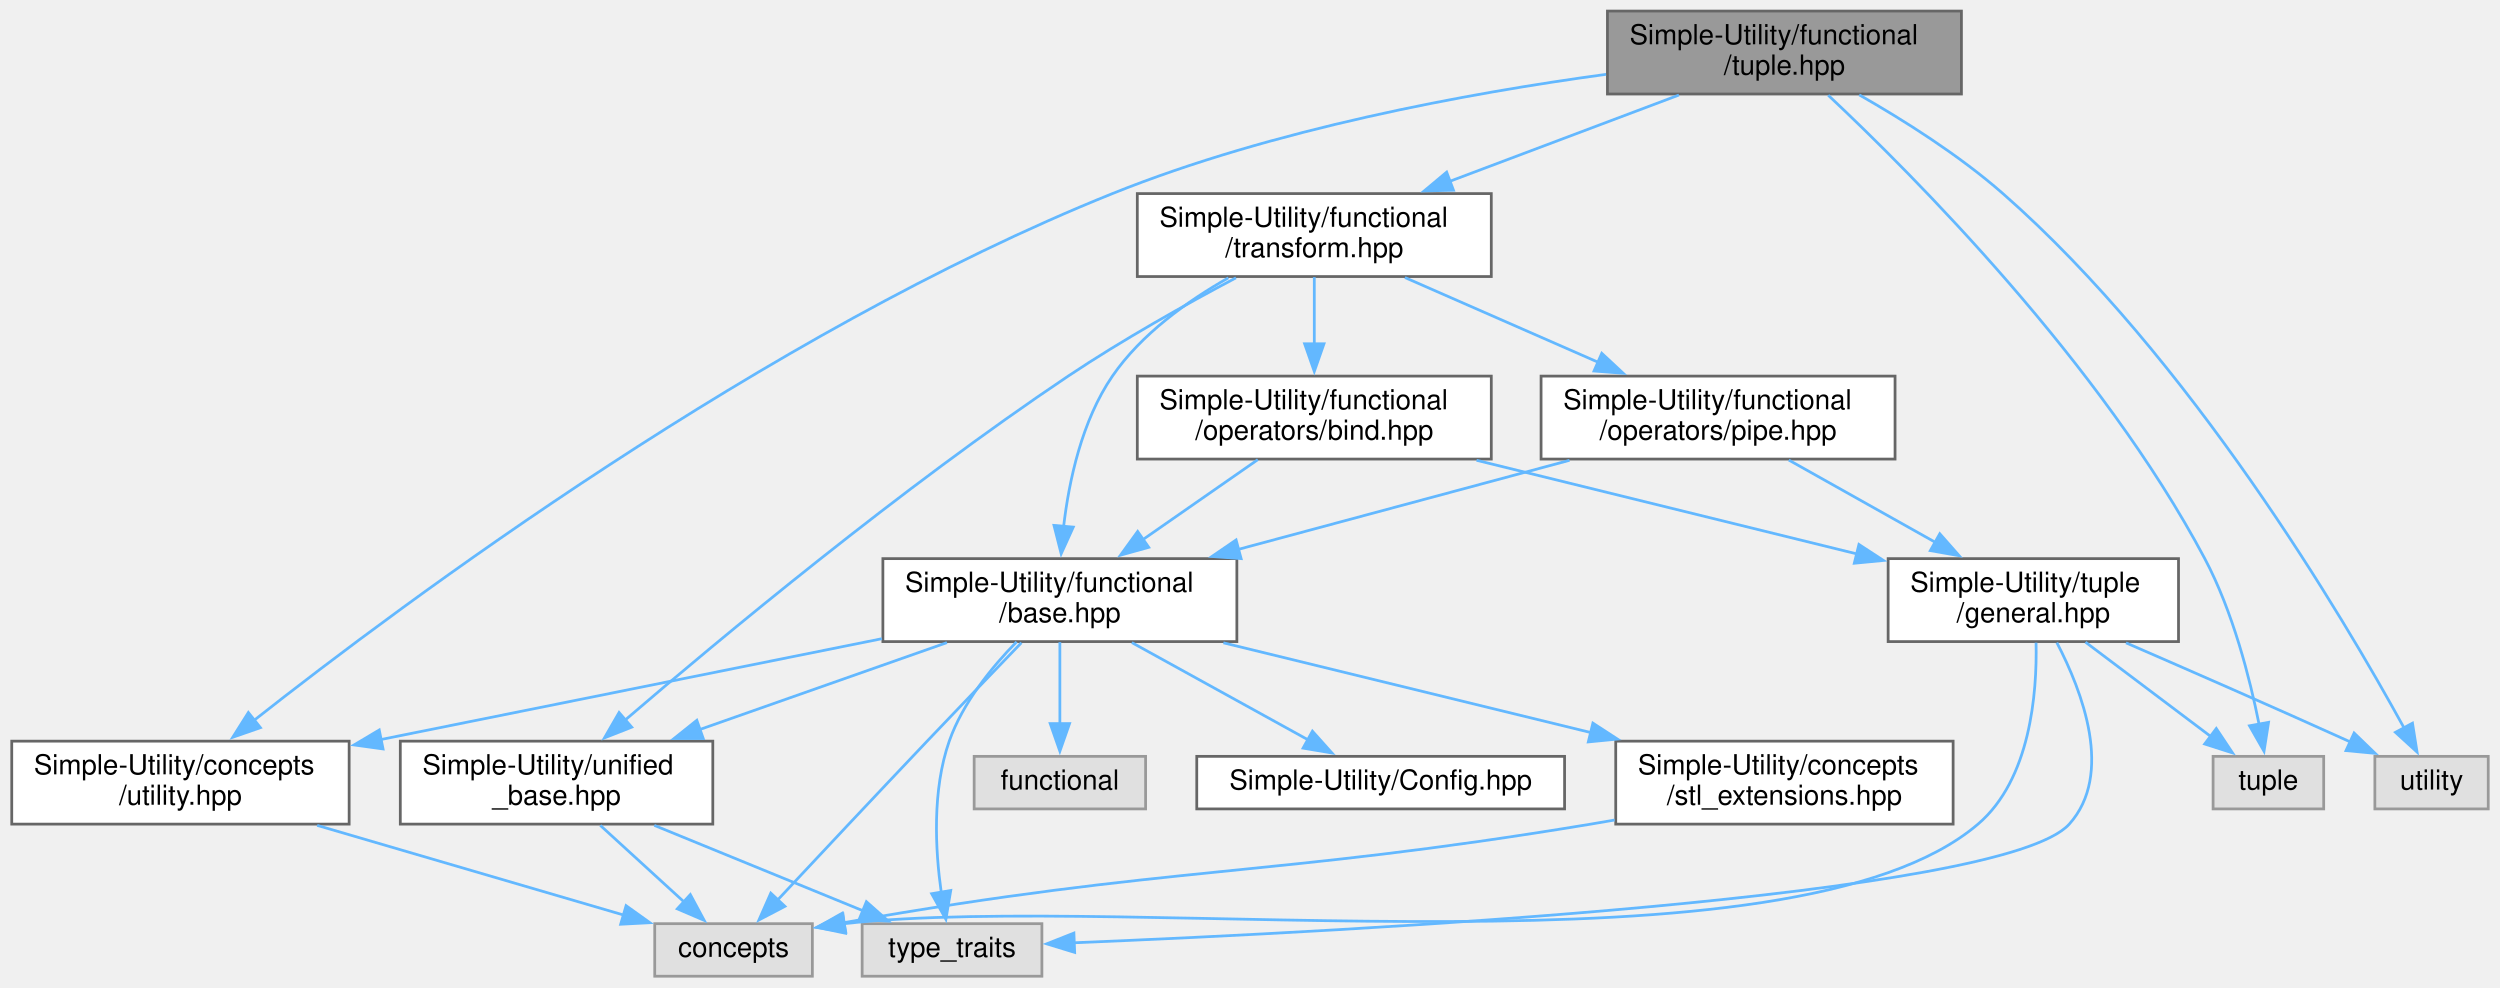
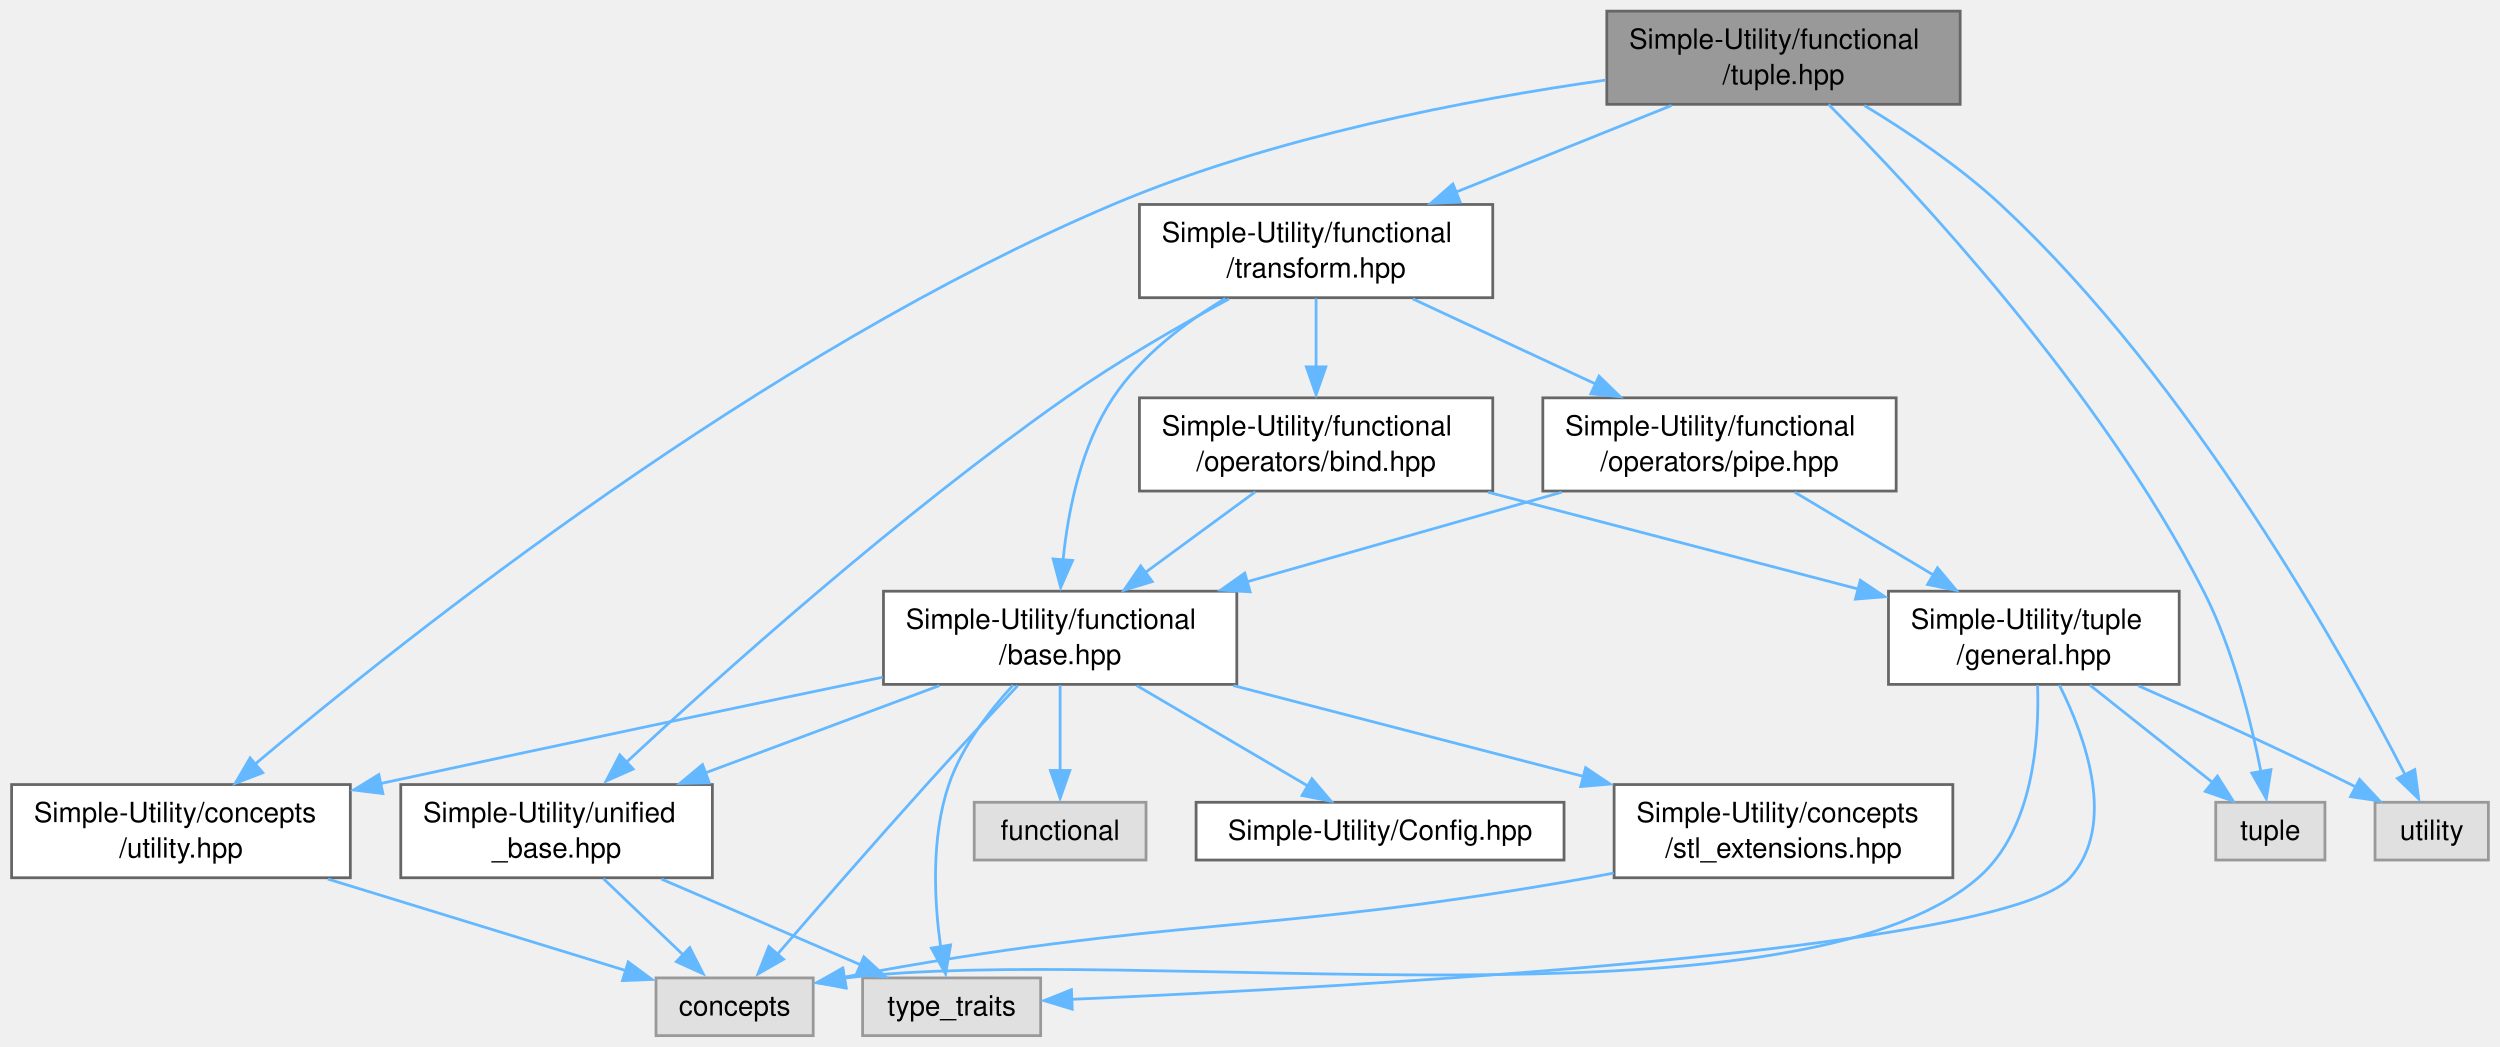
- <svg xmlns="http://www.w3.org/2000/svg" xmlns:xlink="http://www.w3.org/1999/xlink" width="904pt" height="357pt" viewBox="0.00 0.00 903.50 357.00">
-   <g id="graph0" class="graph" transform="scale(1 1) rotate(0) translate(4 353)">
+ <svg xmlns="http://www.w3.org/2000/svg" xmlns:xlink="http://www.w3.org/1999/xlink" width="898pt" height="376pt" viewBox="0.00 0.00 898.25 376.25">
+   <g id="graph0" class="graph" transform="scale(1 1) rotate(0) translate(4 372.25)">
    <g id="node1" class="node">
      <g id="a_node1">
        <a xlink:title=" ">
-           <polygon fill="#999999" stroke="#666666" points="705,-349 577,-349 577,-319 705,-319 705,-349" />
-           <text text-anchor="start" x="585" y="-337" font-family="Helvetica,sans-Serif" font-size="10.00">Simple-Utility/functional</text>
-           <text text-anchor="middle" x="641" y="-326" font-family="Helvetica,sans-Serif" font-size="10.00">/tuple.hpp</text>
+           <polygon fill="#999999" stroke="#666666" points="700.38,-368.25 573.38,-368.25 573.38,-334.75 700.38,-334.75 700.38,-368.25" />
+           <text text-anchor="start" x="581.38" y="-354.75" font-family="Helvetica,sans-Serif" font-size="10.00">Simple-Utility/functional</text>
+           <text text-anchor="middle" x="636.88" y="-342" font-family="Helvetica,sans-Serif" font-size="10.00">/tuple.hpp</text>
        </a>
      </g>
    </g>
    <g id="node2" class="node">
      <g id="a_node2">
        <a xlink:href="../../d5/d8e/concepts_2utility_8hpp.html" target="_top" xlink:title=" ">
-           <polygon fill="white" stroke="#666666" points="122,-85 0,-85 0,-55 122,-55 122,-85" />
-           <text text-anchor="start" x="8" y="-73" font-family="Helvetica,sans-Serif" font-size="10.00">Simple-Utility/concepts</text>
-           <text text-anchor="middle" x="61" y="-62" font-family="Helvetica,sans-Serif" font-size="10.00">/utility.hpp</text>
+           <polygon fill="white" stroke="#666666" points="121.75,-90.25 0,-90.25 0,-56.75 121.75,-56.75 121.75,-90.25" />
+           <text text-anchor="start" x="8" y="-76.75" font-family="Helvetica,sans-Serif" font-size="10.00">Simple-Utility/concepts</text>
+           <text text-anchor="middle" x="60.88" y="-64" font-family="Helvetica,sans-Serif" font-size="10.00">/utility.hpp</text>
        </a>
      </g>
    </g>
    <g id="edge1" class="edge">
-       <path fill="none" stroke="#63b8ff" d="M576.5,-326.12C526.45,-319.29 456.05,-306.33 398,-283 272.5,-232.55 141.96,-135.36 87.41,-92.36" />
-       <polygon fill="#63b8ff" stroke="#63b8ff" points="89.92,-89.88 79.91,-86.4 85.56,-95.36 89.92,-89.88" />
+       <path fill="none" stroke="#63b8ff" d="M572.98,-343.47C523.22,-336.43 453.21,-323.04 395.88,-298.75 270.43,-245.61 142.06,-143.62 87.75,-97.8" />
+       <polygon fill="#63b8ff" stroke="#63b8ff" points="90.27,-94.5 80.38,-90.69 85.73,-99.83 90.27,-94.5" />
    </g>
    <g id="node4" class="node">
      <g id="a_node4">
        <a xlink:href="../../d6/deb/transform_8hpp.html" target="_top" xlink:title=" ">
-           <polygon fill="white" stroke="#666666" points="535,-283 407,-283 407,-253 535,-253 535,-283" />
-           <text text-anchor="start" x="415" y="-271" font-family="Helvetica,sans-Serif" font-size="10.00">Simple-Utility/functional</text>
-           <text text-anchor="middle" x="471" y="-260" font-family="Helvetica,sans-Serif" font-size="10.00">/transform.hpp</text>
+           <polygon fill="white" stroke="#666666" points="532.38,-298.75 405.38,-298.75 405.38,-265.25 532.38,-265.25 532.38,-298.75" />
+           <text text-anchor="start" x="413.38" y="-285.25" font-family="Helvetica,sans-Serif" font-size="10.00">Simple-Utility/functional</text>
+           <text text-anchor="middle" x="468.88" y="-272.5" font-family="Helvetica,sans-Serif" font-size="10.00">/transform.hpp</text>
        </a>
      </g>
    </g>
    <g id="edge3" class="edge">
-       <path fill="none" stroke="#63b8ff" d="M602.85,-318.64C578.33,-309.41 546.24,-297.33 519.86,-287.39" />
-       <polygon fill="#63b8ff" stroke="#63b8ff" points="521.33,-284.21 510.73,-283.96 518.86,-290.76 521.33,-284.21" />
+       <path fill="none" stroke="#63b8ff" d="M596.63,-334.33C573.34,-324.97 543.82,-313.11 519.03,-303.15" />
+       <polygon fill="#63b8ff" stroke="#63b8ff" points="520.66,-299.63 510.08,-299.15 518.05,-306.13 520.66,-299.63" />
    </g>
    <g id="node13" class="node">
      <g id="a_node13">
        <a xlink:title=" ">
-           <polygon fill="#e0e0e0" stroke="#999999" points="836,-79.5 796,-79.5 796,-60.5 836,-60.5 836,-79.5" />
-           <text text-anchor="middle" x="816" y="-67.5" font-family="Helvetica,sans-Serif" font-size="10.00">tuple</text>
+           <polygon fill="#e0e0e0" stroke="#999999" points="831.5,-83.88 792.25,-83.88 792.25,-63.12 831.5,-63.12 831.5,-83.88" />
+           <text text-anchor="middle" x="811.88" y="-70.38" font-family="Helvetica,sans-Serif" font-size="10.00">tuple</text>
        </a>
      </g>
    </g>
    <g id="edge27" class="edge">
-       <path fill="none" stroke="#63b8ff" d="M656.84,-318.56C687.58,-289.69 755.56,-221.55 793,-151 803.15,-131.88 809.3,-107.74 812.65,-91" />
-       <polygon fill="#63b8ff" stroke="#63b8ff" points="816.06,-91.81 814.42,-81.34 809.17,-90.55 816.06,-91.81" />
+       <path fill="none" stroke="#63b8ff" d="M653.07,-334.72C683.81,-303.9 750.81,-232.35 787.88,-159.75 798.55,-138.84 805.03,-112.55 808.52,-94.74" />
+       <polygon fill="#63b8ff" stroke="#63b8ff" points="812.1,-95.62 810.43,-85.16 805.21,-94.38 812.1,-95.62" />
    </g>
    <g id="node14" class="node">
      <g id="a_node14">
        <a xlink:title=" ">
-           <polygon fill="#e0e0e0" stroke="#999999" points="895.5,-79.5 854.5,-79.5 854.5,-60.5 895.5,-60.5 895.5,-79.5" />
-           <text text-anchor="middle" x="875" y="-67.5" font-family="Helvetica,sans-Serif" font-size="10.00">utility</text>
+           <polygon fill="#e0e0e0" stroke="#999999" points="890.25,-83.88 849.5,-83.88 849.5,-63.12 890.25,-63.12 890.25,-83.88" />
+           <text text-anchor="middle" x="869.88" y="-70.38" font-family="Helvetica,sans-Serif" font-size="10.00">utility</text>
        </a>
      </g>
    </g>
    <g id="edge26" class="edge">
-       <path fill="none" stroke="#63b8ff" d="M668.05,-318.7C684.01,-309.59 704.14,-296.92 720,-283 787.69,-223.61 843.19,-129.67 865.02,-89.85" />
-       <polygon fill="#63b8ff" stroke="#63b8ff" points="868.1,-91.51 869.76,-81.05 861.94,-88.19 868.1,-91.51" />
+       <path fill="none" stroke="#63b8ff" d="M665.92,-334.34C681.34,-325.03 700.1,-312.46 714.88,-298.75 783.66,-234.92 838.88,-135.44 860.28,-93.82" />
+       <polygon fill="#63b8ff" stroke="#63b8ff" points="863.8,-95.62 865.19,-85.12 857.55,-92.46 863.8,-95.62" />
    </g>
    <g id="node3" class="node">
      <g id="a_node3">
        <a xlink:title=" ">
-           <polygon fill="#e0e0e0" stroke="#999999" points="289.5,-19 232.5,-19 232.5,0 289.5,0 289.5,-19" />
-           <text text-anchor="middle" x="261" y="-7" font-family="Helvetica,sans-Serif" font-size="10.00">concepts</text>
+           <polygon fill="#e0e0e0" stroke="#999999" points="288.12,-20.75 231.62,-20.75 231.62,0 288.12,0 288.12,-20.75" />
+           <text text-anchor="middle" x="259.88" y="-7.25" font-family="Helvetica,sans-Serif" font-size="10.00">concepts</text>
        </a>
      </g>
    </g>
    <g id="edge2" class="edge">
-       <path fill="none" stroke="#63b8ff" d="M110.44,-54.54C144.69,-44.52 189.68,-31.36 221.53,-22.04" />
-       <polygon fill="#63b8ff" stroke="#63b8ff" points="222.14,-25.51 230.76,-19.35 220.18,-18.79 222.14,-25.51" />
+       <path fill="none" stroke="#63b8ff" d="M113.68,-56.28C147.36,-45.93 190.28,-32.75 220.88,-23.35" />
+       <polygon fill="#63b8ff" stroke="#63b8ff" points="221.62,-26.48 230.16,-20.2 219.57,-19.79 221.62,-26.48" />
    </g>
    <g id="node5" class="node">
      <g id="a_node5">
        <a xlink:href="../../d4/d1c/unified__base_8hpp.html" target="_top" xlink:title=" ">
-           <polygon fill="white" stroke="#666666" points="253.5,-85 140.5,-85 140.5,-55 253.5,-55 253.5,-85" />
-           <text text-anchor="start" x="148.5" y="-73" font-family="Helvetica,sans-Serif" font-size="10.00">Simple-Utility/unified</text>
-           <text text-anchor="middle" x="197" y="-62" font-family="Helvetica,sans-Serif" font-size="10.00">_base.hpp</text>
+           <polygon fill="white" stroke="#666666" points="251.88,-90.25 139.88,-90.25 139.88,-56.75 251.88,-56.75 251.88,-90.25" />
+           <text text-anchor="start" x="147.88" y="-76.75" font-family="Helvetica,sans-Serif" font-size="10.00">Simple-Utility/unified</text>
+           <text text-anchor="middle" x="195.88" y="-64" font-family="Helvetica,sans-Serif" font-size="10.00">_base.hpp</text>
        </a>
      </g>
    </g>
    <g id="edge4" class="edge">
-       <path fill="none" stroke="#63b8ff" d="M442.67,-252.55C424.84,-243.1 401.59,-230.11 382,-217 321.77,-176.67 256.3,-122.24 221.69,-92.53" />
-       <polygon fill="#63b8ff" stroke="#63b8ff" points="224.18,-90.06 214.32,-86.18 219.61,-95.36 224.18,-90.06" />
+       <path fill="none" stroke="#63b8ff" d="M437.62,-264.84C419.91,-255.24 397.61,-242.4 378.88,-229.25 318.91,-187.17 254.86,-129.77 220.71,-98.03" />
+       <polygon fill="#63b8ff" stroke="#63b8ff" points="223.39,-95.81 213.7,-91.53 218.61,-100.92 223.39,-95.81" />
    </g>
    <g id="node7" class="node">
      <g id="a_node7">
        <a xlink:href="../../d1/d76/functional_2base_8hpp.html" target="_top" xlink:title=" ">
-           <polygon fill="white" stroke="#666666" points="443,-151 315,-151 315,-121 443,-121 443,-151" />
-           <text text-anchor="start" x="323" y="-139" font-family="Helvetica,sans-Serif" font-size="10.00">Simple-Utility/functional</text>
-           <text text-anchor="middle" x="379" y="-128" font-family="Helvetica,sans-Serif" font-size="10.00">/base.hpp</text>
+           <polygon fill="white" stroke="#666666" points="440.38,-159.75 313.38,-159.75 313.38,-126.25 440.38,-126.25 440.38,-159.75" />
+           <text text-anchor="start" x="321.38" y="-146.25" font-family="Helvetica,sans-Serif" font-size="10.00">Simple-Utility/functional</text>
+           <text text-anchor="middle" x="376.88" y="-133.5" font-family="Helvetica,sans-Serif" font-size="10.00">/base.hpp</text>
        </a>
      </g>
    </g>
    <g id="edge7" class="edge">
-       <path fill="none" stroke="#63b8ff" d="M439.92,-252.53C425.13,-244.13 408.43,-232.2 398,-217 386.95,-200.9 382.28,-179.16 380.33,-162.41" />
-       <polygon fill="#63b8ff" stroke="#63b8ff" points="383.85,-162.4 379.47,-152.75 376.87,-163.02 383.85,-162.4" />
+       <path fill="none" stroke="#63b8ff" d="M436.21,-264.96C421.78,-256.29 405.85,-244.26 395.88,-229.25 384.37,-211.95 379.74,-188.75 377.92,-170.93" />
+       <polygon fill="#63b8ff" stroke="#63b8ff" points="381.34,-170.8 377.08,-161.1 374.36,-171.34 381.34,-170.8" />
    </g>
    <g id="node11" class="node">
      <g id="a_node11">
        <a xlink:href="../../d9/d76/bind_8hpp.html" target="_top" xlink:title=" ">
-           <polygon fill="white" stroke="#666666" points="535,-217 407,-217 407,-187 535,-187 535,-217" />
-           <text text-anchor="start" x="415" y="-205" font-family="Helvetica,sans-Serif" font-size="10.00">Simple-Utility/functional</text>
-           <text text-anchor="middle" x="471" y="-194" font-family="Helvetica,sans-Serif" font-size="10.00">/operators/bind.hpp</text>
+           <polygon fill="white" stroke="#666666" points="532.38,-229.25 405.38,-229.25 405.38,-195.75 532.38,-195.75 532.38,-229.25" />
+           <text text-anchor="start" x="413.38" y="-215.75" font-family="Helvetica,sans-Serif" font-size="10.00">Simple-Utility/functional</text>
+           <text text-anchor="middle" x="468.88" y="-203" font-family="Helvetica,sans-Serif" font-size="10.00">/operators/bind.hpp</text>
        </a>
      </g>
    </g>
    <g id="edge16" class="edge">
-       <path fill="none" stroke="#63b8ff" d="M471,-252.8C471,-245.67 471,-236.82 471,-228.56" />
-       <polygon fill="#63b8ff" stroke="#63b8ff" points="474.5,-228.68 471,-218.68 467.5,-228.68 474.5,-228.68" />
+       <path fill="none" stroke="#63b8ff" d="M468.88,-265C468.88,-257.61 468.88,-248.62 468.88,-240.23" />
+       <polygon fill="#63b8ff" stroke="#63b8ff" points="472.38,-240.38 468.88,-230.38 465.38,-240.38 472.38,-240.38" />
    </g>
    <g id="node15" class="node">
      <g id="a_node15">
        <a xlink:href="../../d5/db7/pipe_8hpp.html" target="_top" xlink:title=" ">
-           <polygon fill="white" stroke="#666666" points="681,-217 553,-217 553,-187 681,-187 681,-217" />
-           <text text-anchor="start" x="561" y="-205" font-family="Helvetica,sans-Serif" font-size="10.00">Simple-Utility/functional</text>
-           <text text-anchor="middle" x="617" y="-194" font-family="Helvetica,sans-Serif" font-size="10.00">/operators/pipe.hpp</text>
+           <polygon fill="white" stroke="#666666" points="677.38,-229.25 550.38,-229.25 550.38,-195.75 677.38,-195.75 677.38,-229.25" />
+           <text text-anchor="start" x="558.38" y="-215.75" font-family="Helvetica,sans-Serif" font-size="10.00">Simple-Utility/functional</text>
+           <text text-anchor="middle" x="613.88" y="-203" font-family="Helvetica,sans-Serif" font-size="10.00">/operators/pipe.hpp</text>
        </a>
      </g>
    </g>
    <g id="edge23" class="edge">
-       <path fill="none" stroke="#63b8ff" d="M503.77,-252.64C524.45,-243.57 551.4,-231.75 573.82,-221.93" />
-       <polygon fill="#63b8ff" stroke="#63b8ff" points="574.95,-225.25 582.71,-218.03 572.14,-218.84 574.95,-225.25" />
+       <path fill="none" stroke="#63b8ff" d="M503.61,-264.83C523.35,-255.64 548.28,-244.03 569.44,-234.18" />
+       <polygon fill="#63b8ff" stroke="#63b8ff" points="570.59,-237.05 578.18,-229.65 567.63,-230.7 570.59,-237.05" />
    </g>
    <g id="edge5" class="edge">
-       <path fill="none" stroke="#63b8ff" d="M212.82,-54.54C222.02,-46.13 233.64,-35.51 243.17,-26.8" />
-       <polygon fill="#63b8ff" stroke="#63b8ff" points="245.37,-29.53 250.39,-20.2 240.65,-24.36 245.37,-29.53" />
+       <path fill="none" stroke="#63b8ff" d="M212.69,-56.44C221.65,-47.88 232.68,-37.35 241.82,-28.62" />
+       <polygon fill="#63b8ff" stroke="#63b8ff" points="243.76,-31.65 248.57,-22.22 238.92,-26.59 243.76,-31.65" />
    </g>
    <g id="node6" class="node">
      <g id="a_node6">
        <a xlink:title=" ">
-           <polygon fill="#e0e0e0" stroke="#999999" points="372.5,-19 307.5,-19 307.5,0 372.5,0 372.5,-19" />
-           <text text-anchor="middle" x="340" y="-7" font-family="Helvetica,sans-Serif" font-size="10.00">type_traits</text>
+           <polygon fill="#e0e0e0" stroke="#999999" points="369.88,-20.75 305.88,-20.75 305.88,0 369.88,0 369.88,-20.75" />
+           <text text-anchor="middle" x="337.88" y="-7.25" font-family="Helvetica,sans-Serif" font-size="10.00">type_traits</text>
        </a>
      </g>
    </g>
    <g id="edge6" class="edge">
-       <path fill="none" stroke="#63b8ff" d="M232.35,-54.54C255.52,-45.06 285.56,-32.77 308.02,-23.58" />
-       <polygon fill="#63b8ff" stroke="#63b8ff" points="309.04,-26.95 316.98,-19.92 306.39,-20.47 309.04,-26.95" />
+       <path fill="none" stroke="#63b8ff" d="M233.56,-56.28C255.87,-46.68 283.86,-34.63 305.23,-25.43" />
+       <polygon fill="#63b8ff" stroke="#63b8ff" points="306.33,-28.33 314.13,-21.17 303.56,-21.9 306.33,-28.33" />
    </g>
    <g id="edge15" class="edge">
-       <path fill="none" stroke="#63b8ff" d="M314.65,-122.05C262.1,-111.47 187.86,-96.53 133.28,-85.55" />
-       <polygon fill="#63b8ff" stroke="#63b8ff" points="134.26,-82.18 123.77,-83.63 132.88,-89.04 134.26,-82.18" />
+       <path fill="none" stroke="#63b8ff" d="M313.11,-128.84C265.84,-119.03 199.56,-105.15 132.31,-90.55" />
+       <polygon fill="#63b8ff" stroke="#63b8ff" points="133.46,-87 122.95,-88.29 131.98,-93.84 133.46,-87" />
    </g>
    <g id="edge8" class="edge">
-       <path fill="none" stroke="#63b8ff" d="M365.1,-120.6C355.49,-110.63 342.44,-97.04 331,-85 312.38,-65.39 291.12,-42.73 276.97,-27.6" />
-       <polygon fill="#63b8ff" stroke="#63b8ff" points="279.58,-25.27 270.19,-20.35 274.47,-30.05 279.58,-25.27" />
+       <path fill="none" stroke="#63b8ff" d="M361.62,-125.8C352.12,-115.65 339.7,-102.27 328.88,-90.25 310.18,-69.49 289.08,-45.26 275.2,-29.18" />
+       <polygon fill="#63b8ff" stroke="#63b8ff" points="277.46,-27.46 268.28,-22.17 272.16,-32.03 277.46,-27.46" />
    </g>
    <g id="edge12" class="edge">
-       <path fill="none" stroke="#63b8ff" d="M338.16,-120.64C311.67,-111.32 276.94,-99.11 248.56,-89.13" />
-       <polygon fill="#63b8ff" stroke="#63b8ff" points="250.05,-85.94 239.45,-85.93 247.72,-92.55 250.05,-85.94" />
+       <path fill="none" stroke="#63b8ff" d="M333.52,-125.83C308.2,-116.39 276.06,-104.4 249.2,-94.39" />
+       <polygon fill="#63b8ff" stroke="#63b8ff" points="250.78,-90.87 240.19,-90.65 248.34,-97.43 250.78,-90.87" />
    </g>
    <g id="edge10" class="edge">
-       <path fill="none" stroke="#63b8ff" d="M363.36,-120.92C354.34,-111.71 343.86,-98.85 339,-85 332.78,-67.26 333.94,-45.66 336.11,-30.29" />
-       <polygon fill="#63b8ff" stroke="#63b8ff" points="339.54,-31.01 337.78,-20.56 332.64,-29.83 339.54,-31.01" />
+       <path fill="none" stroke="#63b8ff" d="M359.98,-125.99C351.26,-116.54 341.5,-103.79 336.88,-90.25 330.36,-71.17 331.67,-47.94 333.96,-31.65" />
+       <polygon fill="#63b8ff" stroke="#63b8ff" points="337.51,-32.61 335.7,-22.17 330.61,-31.46 337.51,-32.61" />
    </g>
    <g id="node8" class="node">
      <g id="a_node8">
        <a xlink:title=" ">
-           <polygon fill="#e0e0e0" stroke="#999999" points="410,-79.5 348,-79.5 348,-60.5 410,-60.5 410,-79.5" />
-           <text text-anchor="middle" x="379" y="-67.5" font-family="Helvetica,sans-Serif" font-size="10.00">functional</text>
+           <polygon fill="#e0e0e0" stroke="#999999" points="407.75,-83.88 346,-83.88 346,-63.12 407.75,-63.12 407.75,-83.88" />
+           <text text-anchor="middle" x="376.88" y="-70.38" font-family="Helvetica,sans-Serif" font-size="10.00">functional</text>
        </a>
      </g>
    </g>
    <g id="edge9" class="edge">
-       <path fill="none" stroke="#63b8ff" d="M379,-120.8C379,-112.09 379,-100.81 379,-91.18" />
-       <polygon fill="#63b8ff" stroke="#63b8ff" points="382.5,-91.36 379,-81.36 375.5,-91.36 382.5,-91.36" />
+       <path fill="none" stroke="#63b8ff" d="M376.88,-126C376.88,-116.8 376.88,-105.14 376.88,-95.24" />
+       <polygon fill="#63b8ff" stroke="#63b8ff" points="380.38,-95.32 376.88,-85.32 373.38,-95.32 380.38,-95.32" />
    </g>
    <g id="node9" class="node">
      <g id="a_node9">
        <a xlink:href="../../d8/dd2/_config_8hpp.html" target="_top" xlink:title=" ">
-           <polygon fill="white" stroke="#666666" points="561.5,-79.5 428.5,-79.5 428.5,-60.5 561.5,-60.5 561.5,-79.5" />
-           <text text-anchor="middle" x="495" y="-67.5" font-family="Helvetica,sans-Serif" font-size="10.00">Simple-Utility/Config.hpp</text>
+           <polygon fill="white" stroke="#666666" points="558,-83.88 425.75,-83.88 425.75,-63.12 558,-63.12 558,-83.88" />
+           <text text-anchor="middle" x="491.88" y="-70.38" font-family="Helvetica,sans-Serif" font-size="10.00">Simple-Utility/Config.hpp</text>
        </a>
      </g>
    </g>
    <g id="edge11" class="edge">
-       <path fill="none" stroke="#63b8ff" d="M405.03,-120.64C424.08,-110.13 449.82,-95.92 468.89,-85.4" />
-       <polygon fill="#63b8ff" stroke="#63b8ff" points="470.32,-88.61 477.39,-80.72 466.94,-82.48 470.32,-88.61" />
+       <path fill="none" stroke="#63b8ff" d="M404.42,-125.83C423.03,-114.91 447.46,-100.57 465.76,-89.83" />
+       <polygon fill="#63b8ff" stroke="#63b8ff" points="467.38,-92.35 474.23,-84.27 463.83,-86.31 467.38,-92.35" />
    </g>
    <g id="node10" class="node">
      <g id="a_node10">
        <a xlink:href="../../dd/d5c/stl__extensions_8hpp.html" target="_top" xlink:title=" ">
-           <polygon fill="white" stroke="#666666" points="702,-85 580,-85 580,-55 702,-55 702,-85" />
-           <text text-anchor="start" x="588" y="-73" font-family="Helvetica,sans-Serif" font-size="10.00">Simple-Utility/concepts</text>
-           <text text-anchor="middle" x="641" y="-62" font-family="Helvetica,sans-Serif" font-size="10.00">/stl_extensions.hpp</text>
+           <polygon fill="white" stroke="#666666" points="697.75,-90.25 576,-90.25 576,-56.75 697.75,-56.75 697.75,-90.25" />
+           <text text-anchor="start" x="584" y="-76.75" font-family="Helvetica,sans-Serif" font-size="10.00">Simple-Utility/concepts</text>
+           <text text-anchor="middle" x="636.88" y="-64" font-family="Helvetica,sans-Serif" font-size="10.00">/stl_extensions.hpp</text>
        </a>
      </g>
    </g>
    <g id="edge13" class="edge">
-       <path fill="none" stroke="#63b8ff" d="M438.12,-120.56C477.53,-110.93 529.49,-98.24 570.97,-88.11" />
-       <polygon fill="#63b8ff" stroke="#63b8ff" points="571.74,-91.52 580.62,-85.75 570.08,-84.72 571.74,-91.52" />
+       <path fill="none" stroke="#63b8ff" d="M439.15,-125.83C477,-116.01 525.46,-103.42 564.94,-93.18" />
+       <polygon fill="#63b8ff" stroke="#63b8ff" points="565.76,-96.32 574.56,-90.42 564,-89.54 565.76,-96.32" />
    </g>
    <g id="edge14" class="edge">
-       <path fill="none" stroke="#63b8ff" d="M579.58,-56.48C576.68,-55.96 573.81,-55.47 571,-55 453.8,-35.57 420.38,-40.41 300.7,-19.34" />
-       <polygon fill="#63b8ff" stroke="#63b8ff" points="301.58,-15.94 291.12,-17.62 300.35,-22.83 301.58,-15.94" />
+       <path fill="none" stroke="#63b8ff" d="M575.86,-58.44C572.82,-57.84 569.82,-57.28 566.88,-56.75 451.08,-36.05 417.63,-43.21 299.07,-20.99" />
+       <polygon fill="#63b8ff" stroke="#63b8ff" points="299.96,-17.41 289.48,-18.97 298.65,-24.28 299.96,-17.41" />
    </g>
    <g id="edge17" class="edge">
-       <path fill="none" stroke="#63b8ff" d="M450.58,-186.8C438.4,-178.32 422.71,-167.4 409.12,-157.95" />
-       <polygon fill="#63b8ff" stroke="#63b8ff" points="411.13,-155.09 400.92,-152.25 407.13,-160.83 411.13,-155.09" />
+       <path fill="none" stroke="#63b8ff" d="M447.07,-195.5C435.24,-186.82 420.43,-175.96 407.46,-166.44" />
+       <polygon fill="#63b8ff" stroke="#63b8ff" points="409.97,-163.21 399.84,-160.12 405.83,-168.85 409.97,-163.21" />
    </g>
    <g id="node12" class="node">
      <g id="a_node12">
        <a xlink:href="../../d2/d30/general_8hpp.html" target="_top" xlink:title=" ">
-           <polygon fill="white" stroke="#666666" points="783.5,-151 678.5,-151 678.5,-121 783.5,-121 783.5,-151" />
-           <text text-anchor="start" x="686.5" y="-139" font-family="Helvetica,sans-Serif" font-size="10.00">Simple-Utility/tuple</text>
-           <text text-anchor="middle" x="731" y="-128" font-family="Helvetica,sans-Serif" font-size="10.00">/general.hpp</text>
+           <polygon fill="white" stroke="#666666" points="779.12,-159.75 674.62,-159.75 674.62,-126.25 779.12,-126.25 779.12,-159.75" />
+           <text text-anchor="start" x="682.62" y="-146.25" font-family="Helvetica,sans-Serif" font-size="10.00">Simple-Utility/tuple</text>
+           <text text-anchor="middle" x="726.88" y="-133.5" font-family="Helvetica,sans-Serif" font-size="10.00">/general.hpp</text>
        </a>
      </g>
    </g>
    <g id="edge18" class="edge">
-       <path fill="none" stroke="#63b8ff" d="M529.67,-186.56C570.64,-176.47 625.31,-163.02 667.33,-152.67" />
-       <polygon fill="#63b8ff" stroke="#63b8ff" points="667.94,-156.13 676.81,-150.34 666.26,-149.33 667.94,-156.13" />
+       <path fill="none" stroke="#63b8ff" d="M530.67,-195.33C570.91,-184.81 623.24,-171.11 663.74,-160.52" />
+       <polygon fill="#63b8ff" stroke="#63b8ff" points="664.5,-163.67 673.29,-157.76 662.73,-156.9 664.5,-163.67" />
    </g>
    <g id="edge19" class="edge">
-       <path fill="none" stroke="#63b8ff" d="M731.99,-120.61C732.38,-102.32 729.95,-71.17 711,-55 643.45,2.64 406.97,-30.72 300.96,-19" />
-       <polygon fill="#63b8ff" stroke="#63b8ff" points="301.48,-15.54 291.11,-17.69 300.56,-22.48 301.48,-15.54" />
+       <path fill="none" stroke="#63b8ff" d="M728.21,-126.02C728.87,-106.47 726.64,-73.87 706.88,-56.75 640.11,1.1 403.98,-33.47 299.09,-20.65" />
+       <polygon fill="#63b8ff" stroke="#63b8ff" points="299.86,-17.08 289.46,-19.1 298.85,-24 299.86,-17.08" />
    </g>
    <g id="edge21" class="edge">
-       <path fill="none" stroke="#63b8ff" d="M739.5,-120.64C748.73,-102.94 760.15,-73.03 744,-55 720.3,-28.55 484.04,-16.18 384.18,-12.1" />
-       <polygon fill="#63b8ff" stroke="#63b8ff" points="384.35,-8.61 374.22,-11.71 384.07,-15.6 384.35,-8.61" />
+       <path fill="none" stroke="#63b8ff" d="M736.03,-126.03C745.54,-107.1 756.83,-75.73 739.88,-56.75 716.25,-30.31 479.69,-17.34 380.88,-13.05" />
+       <polygon fill="#63b8ff" stroke="#63b8ff" points="381.23,-9.52 371.09,-12.59 380.94,-16.51 381.23,-9.52" />
    </g>
    <g id="edge20" class="edge">
-       <path fill="none" stroke="#63b8ff" d="M749.86,-120.8C763.38,-110.62 781.56,-96.93 795.44,-86.48" />
-       <polygon fill="#63b8ff" stroke="#63b8ff" points="797.16,-89.57 803.04,-80.75 792.95,-83.97 797.16,-89.57" />
+       <path fill="none" stroke="#63b8ff" d="M747.02,-126C760.26,-115.49 777.55,-101.76 790.95,-91.12" />
+       <polygon fill="#63b8ff" stroke="#63b8ff" points="792.85,-93.28 798.51,-84.32 788.5,-87.8 792.85,-93.28" />
    </g>
    <g id="edge22" class="edge">
-       <path fill="none" stroke="#63b8ff" d="M764.51,-120.55C787.27,-110.67 818.03,-97.21 845,-85 845.22,-84.9 845.45,-84.8 845.67,-84.7" />
-       <polygon fill="#63b8ff" stroke="#63b8ff" points="846.99,-87.94 854.61,-80.59 844.06,-81.58 846.99,-87.94" />
+       <path fill="none" stroke="#63b8ff" d="M764.41,-125.77C786.8,-115.89 815.68,-102.79 840.88,-90.25 841.45,-89.96 842.03,-89.67 842.62,-89.37" />
+       <polygon fill="#63b8ff" stroke="#63b8ff" points="843.95,-92.1 851.19,-84.36 840.71,-85.9 843.95,-92.1" />
    </g>
    <g id="edge24" class="edge">
-       <path fill="none" stroke="#63b8ff" d="M563.29,-186.56C527.73,-176.99 480.9,-164.4 443.34,-154.3" />
-       <polygon fill="#63b8ff" stroke="#63b8ff" points="444.54,-151 433.97,-151.78 442.72,-157.76 444.54,-151" />
+       <path fill="none" stroke="#63b8ff" d="M557.11,-195.33C523.08,-185.64 479.63,-173.27 443.92,-163.1" />
+       <polygon fill="#63b8ff" stroke="#63b8ff" points="445.17,-159.53 434.59,-160.15 443.25,-166.26 445.17,-159.53" />
    </g>
    <g id="edge25" class="edge">
-       <path fill="none" stroke="#63b8ff" d="M642.58,-186.64C658.28,-177.83 678.59,-166.42 695.79,-156.77" />
-       <polygon fill="#63b8ff" stroke="#63b8ff" points="697.18,-160 704.18,-152.06 693.75,-153.9 697.18,-160" />
+       <path fill="none" stroke="#63b8ff" d="M640.94,-195.33C655.9,-186.4 674.67,-175.19 690.85,-165.52" />
+       <polygon fill="#63b8ff" stroke="#63b8ff" points="692.24,-168.17 699.03,-160.04 688.65,-162.16 692.24,-168.17" />
    </g>
  </g>
</svg>
